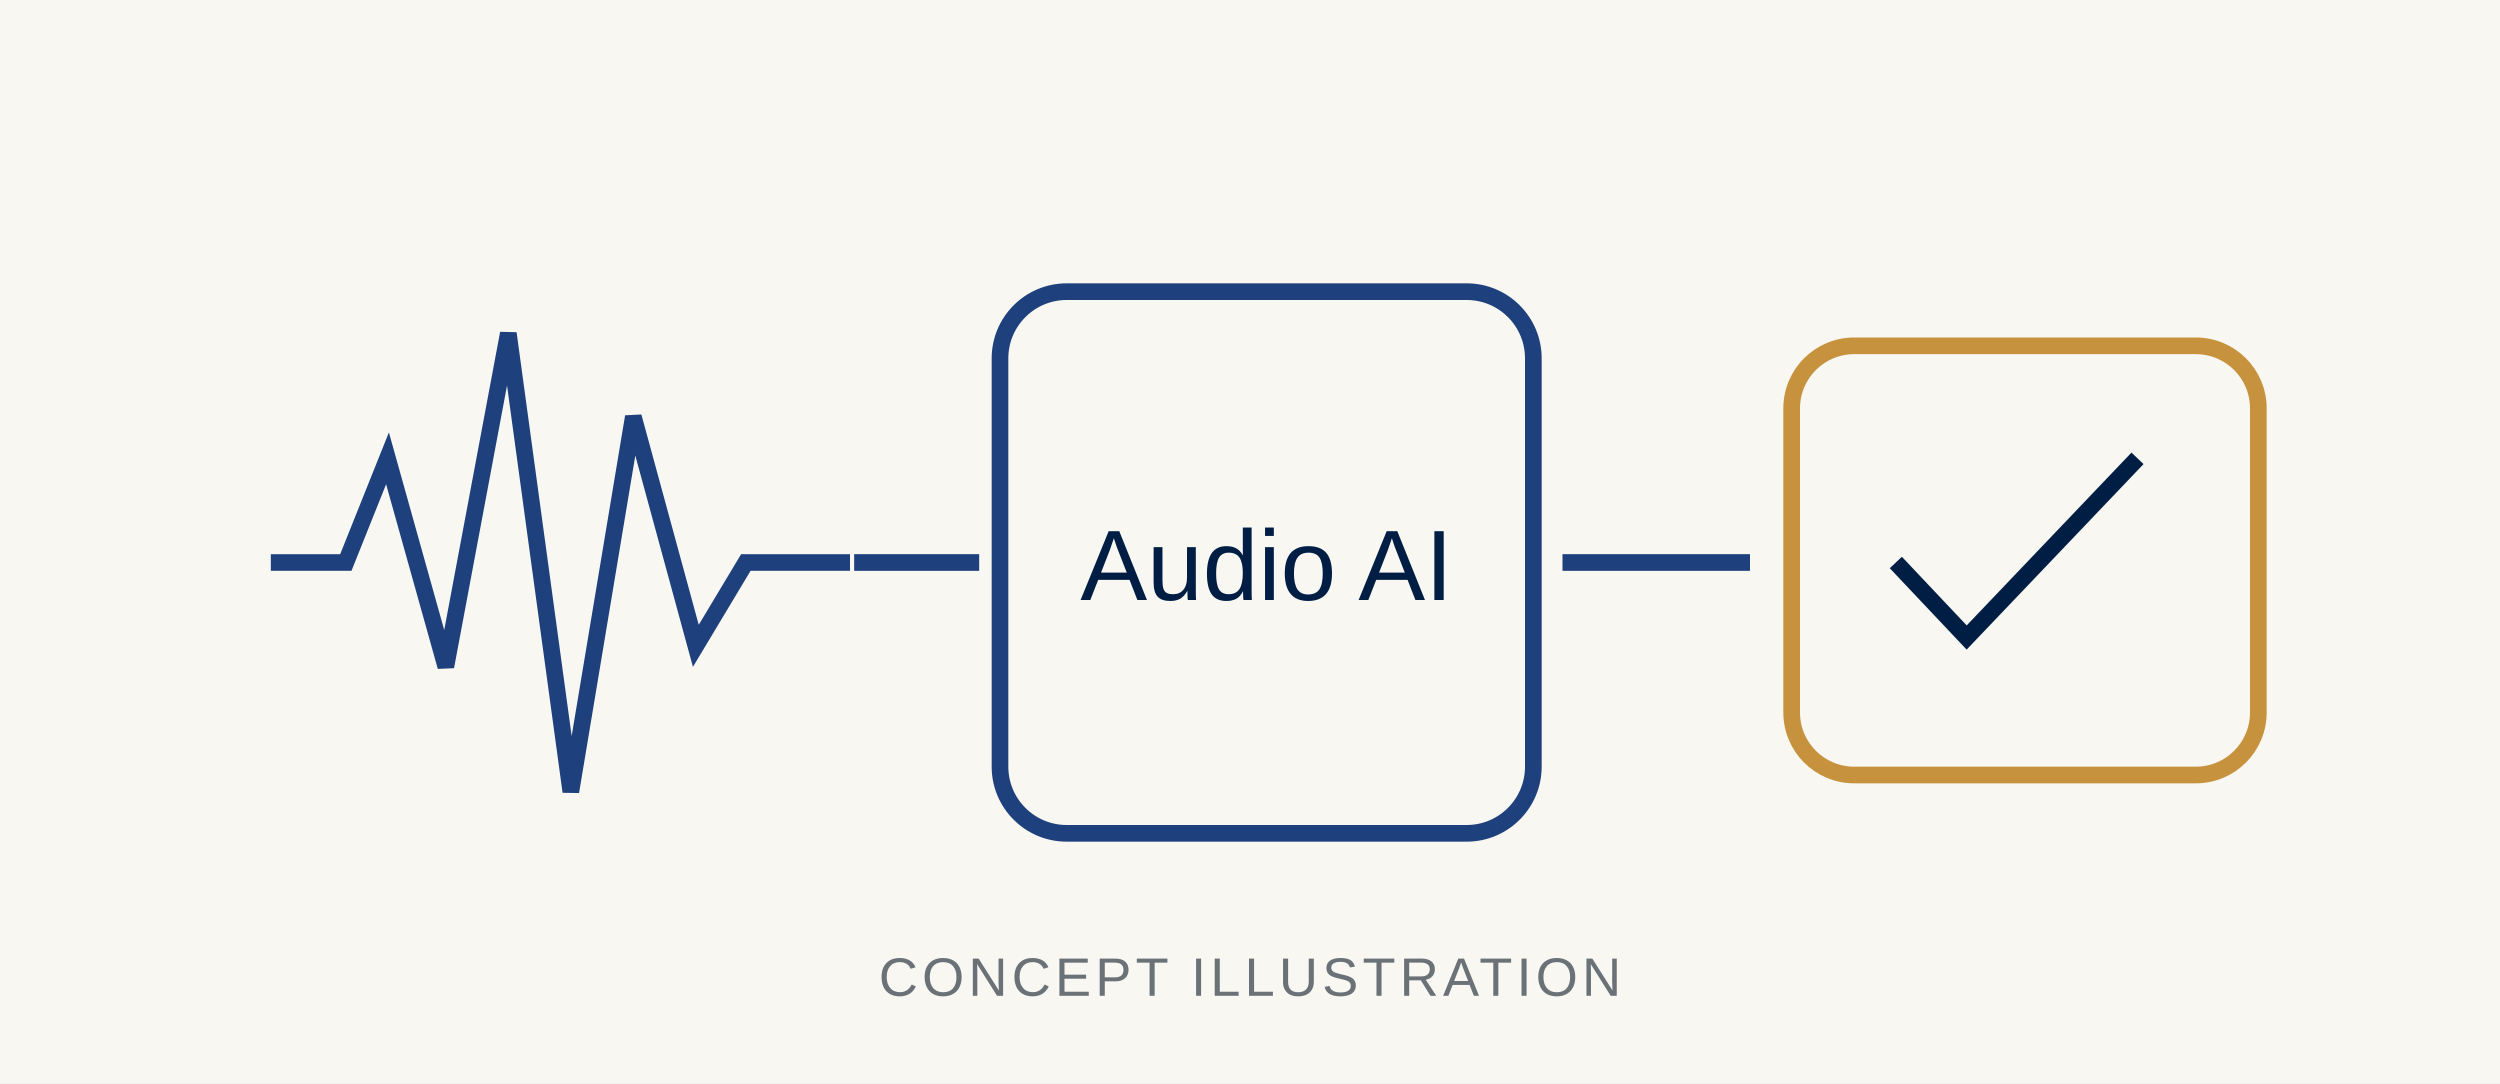
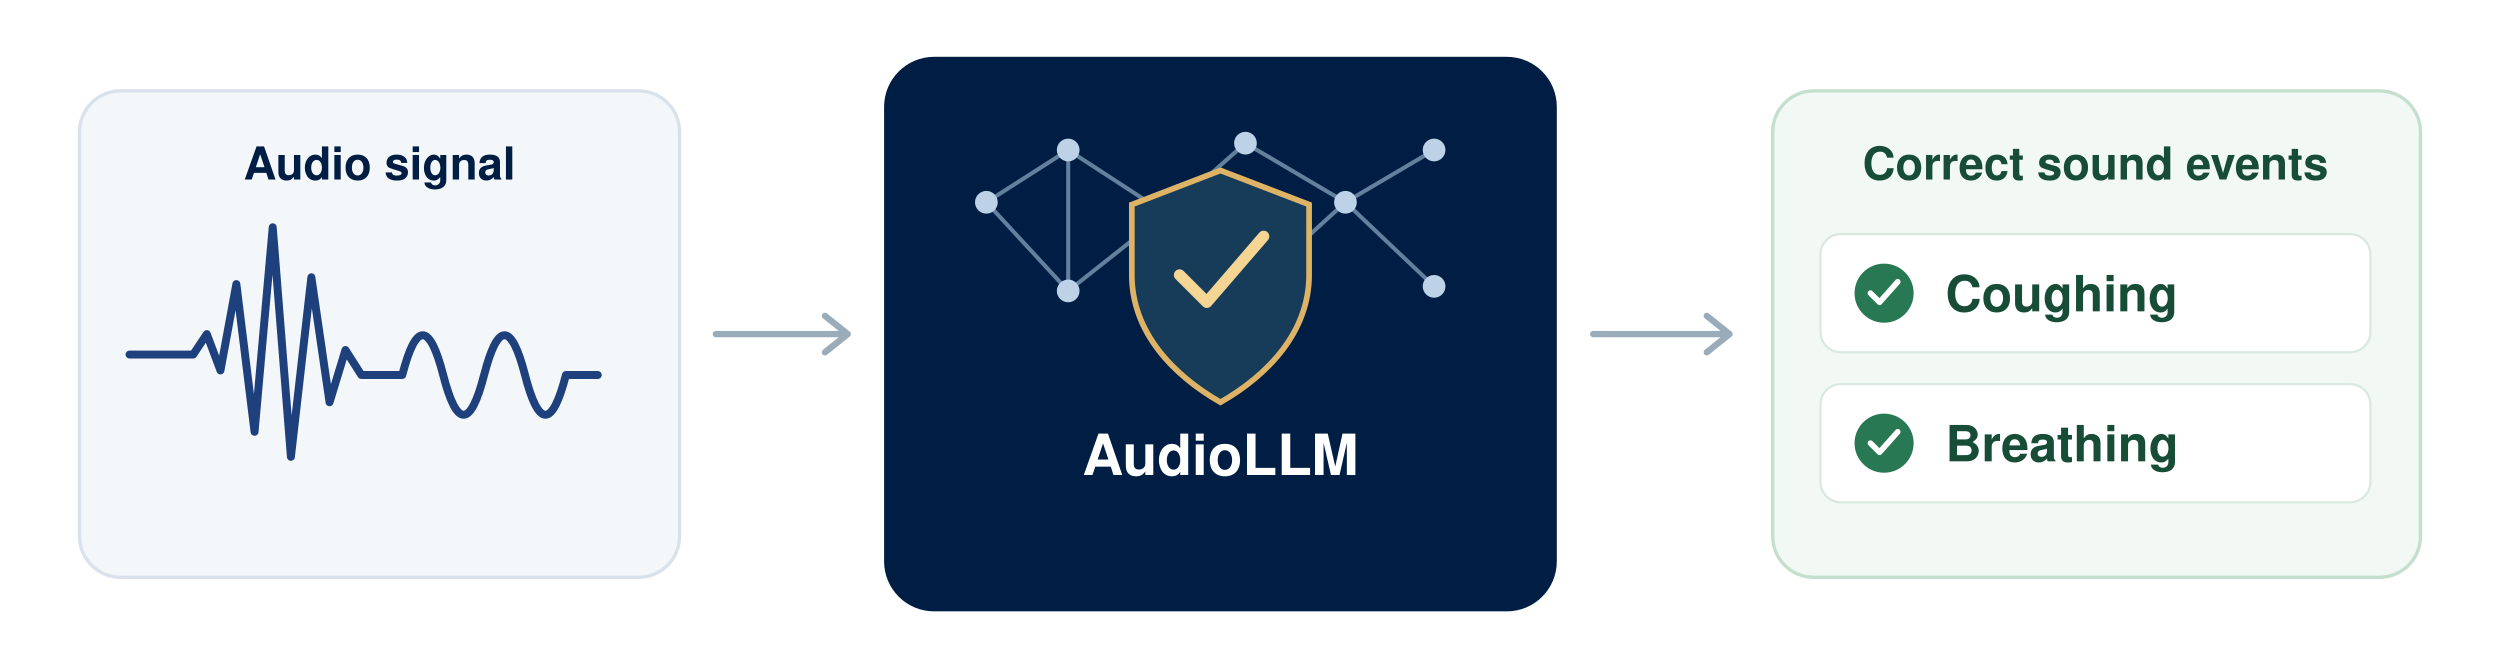
- <svg xmlns="http://www.w3.org/2000/svg" viewBox="0 0 600 260">
-   <rect width="600" height="260" fill="#f8f7f2" />
-   <g fill="none" stroke="#1e407c" stroke-width="4">
-     <path d="M65 135h18l10-25 14 50 15-80 15 110 15-90 15 55 12-20h25" />
-     <rect x="240" y="70" width="128" height="130" rx="16" />
-     <path d="M205 135h30M375 135h45" />
-     <rect x="430" y="83" width="112" height="103" rx="15" stroke="#c6923d" />
-     <path d="m455 135 17 18 41-43" stroke="#001e44" />
+ <svg xmlns="http://www.w3.org/2000/svg" width="1100" height="294" viewBox="0 95 1100 294">
+   <rect width="1100" height="420" rx="20" fill="#ffffff" />
+   <rect x="35" y="135" width="264" height="214" rx="18" fill="#f4f7fa" stroke="#d9e2eb" stroke-width="1.5" />
+   <text x="167" y="174" text-anchor="middle" font-family="Helvetica" font-size="20" font-weight="700" fill="#001e44">Audio signal</text>
+   <path d="M57 251h28l6-9 6 16 7-38 8 65 8-90 8 101 9-79 8 55 7-23 7 11h18q9-35 18 0t18 0 18 0 18 0h14" fill="none" stroke="#1e407c" stroke-width="3.5" stroke-linecap="round" stroke-linejoin="round" />
+   <g fill="none" stroke="#9aabba" stroke-width="2.8" stroke-linecap="round" stroke-linejoin="round">
+     <path d="M315 242h58m-10-8 10 8-10 8M701 242h60m-10-8 10 8-10 8" />
  </g>
-   <text x="304" y="144" text-anchor="middle" font-family="Arial" font-size="24" fill="#001e44">Audio AI</text>
-   <text x="300" y="239" text-anchor="middle" font-family="Arial" font-size="13" letter-spacing="1" fill="#6a7278">CONCEPT ILLUSTRATION</text>
+   <rect x="389" y="120" width="296" height="244" rx="22" fill="#001e44" />
+   <g fill="none" stroke="#63809e" stroke-width="1.8">
+     <path d="M434 184l36-23 43 28 35-31 44 26 39-23M434 184l36 39 43-34 35 35 44-40 39 37M470 161v62m43-34 35-31m0 66 44-40" />
+   </g>
+   <g fill="#bdd2e6">
+     <circle cx="434" cy="184" r="5" />
+     <circle cx="470" cy="161" r="5" />
+     <circle cx="470" cy="223" r="5" />
+     <circle cx="513" cy="189" r="5" />
+     <circle cx="548" cy="158" r="5" />
+     <circle cx="548" cy="224" r="5" />
+     <circle cx="592" cy="184" r="5" />
+     <circle cx="631" cy="161" r="5" />
+     <circle cx="631" cy="221" r="5" />
+   </g>
+   <path d="M537 170l39 15v31c0 25-18 44-39 56-21-12-39-31-39-56v-31z" fill="#173c5a" stroke="#deb366" stroke-width="2.5" />
+   <path d="m519 216 12 12 25-29" fill="none" stroke="#f4d594" stroke-width="5" stroke-linecap="round" stroke-linejoin="round" />
+   <text x="537" y="304" text-anchor="middle" font-family="Helvetica" font-size="25" font-weight="700" fill="#ffffff">AudioLLM</text>
+   <rect x="780" y="135" width="285" height="214" rx="18" fill="#f2f8f4" stroke="#c5dfcf" stroke-width="1.5" />
+   <text x="922" y="174" text-anchor="middle" font-family="Helvetica" font-size="20" font-weight="700" fill="#174d37">Correct sound events</text>
+   <rect x="801" y="198" width="242" height="52" rx="9" fill="#ffffff" stroke="#dae9df" />
+   <rect x="801" y="264" width="242" height="52" rx="9" fill="#ffffff" stroke="#dae9df" />
+   <circle cx="829" cy="224" r="13" fill="#287853" />
+   <circle cx="829" cy="290" r="13" fill="#287853" />
+   <g fill="none" stroke="#ffffff" stroke-width="2.5" stroke-linecap="round" stroke-linejoin="round">
+     <path d="m823 224 4 4 8-9M823 290l4 4 8-9" />
+   </g>
+   <text x="856" y="232" font-family="Helvetica" font-size="22" font-weight="700" fill="#174d37">Coughing</text>
+   <text x="856" y="298" font-family="Helvetica" font-size="22" font-weight="700" fill="#174d37">Breathing</text>
</svg>
